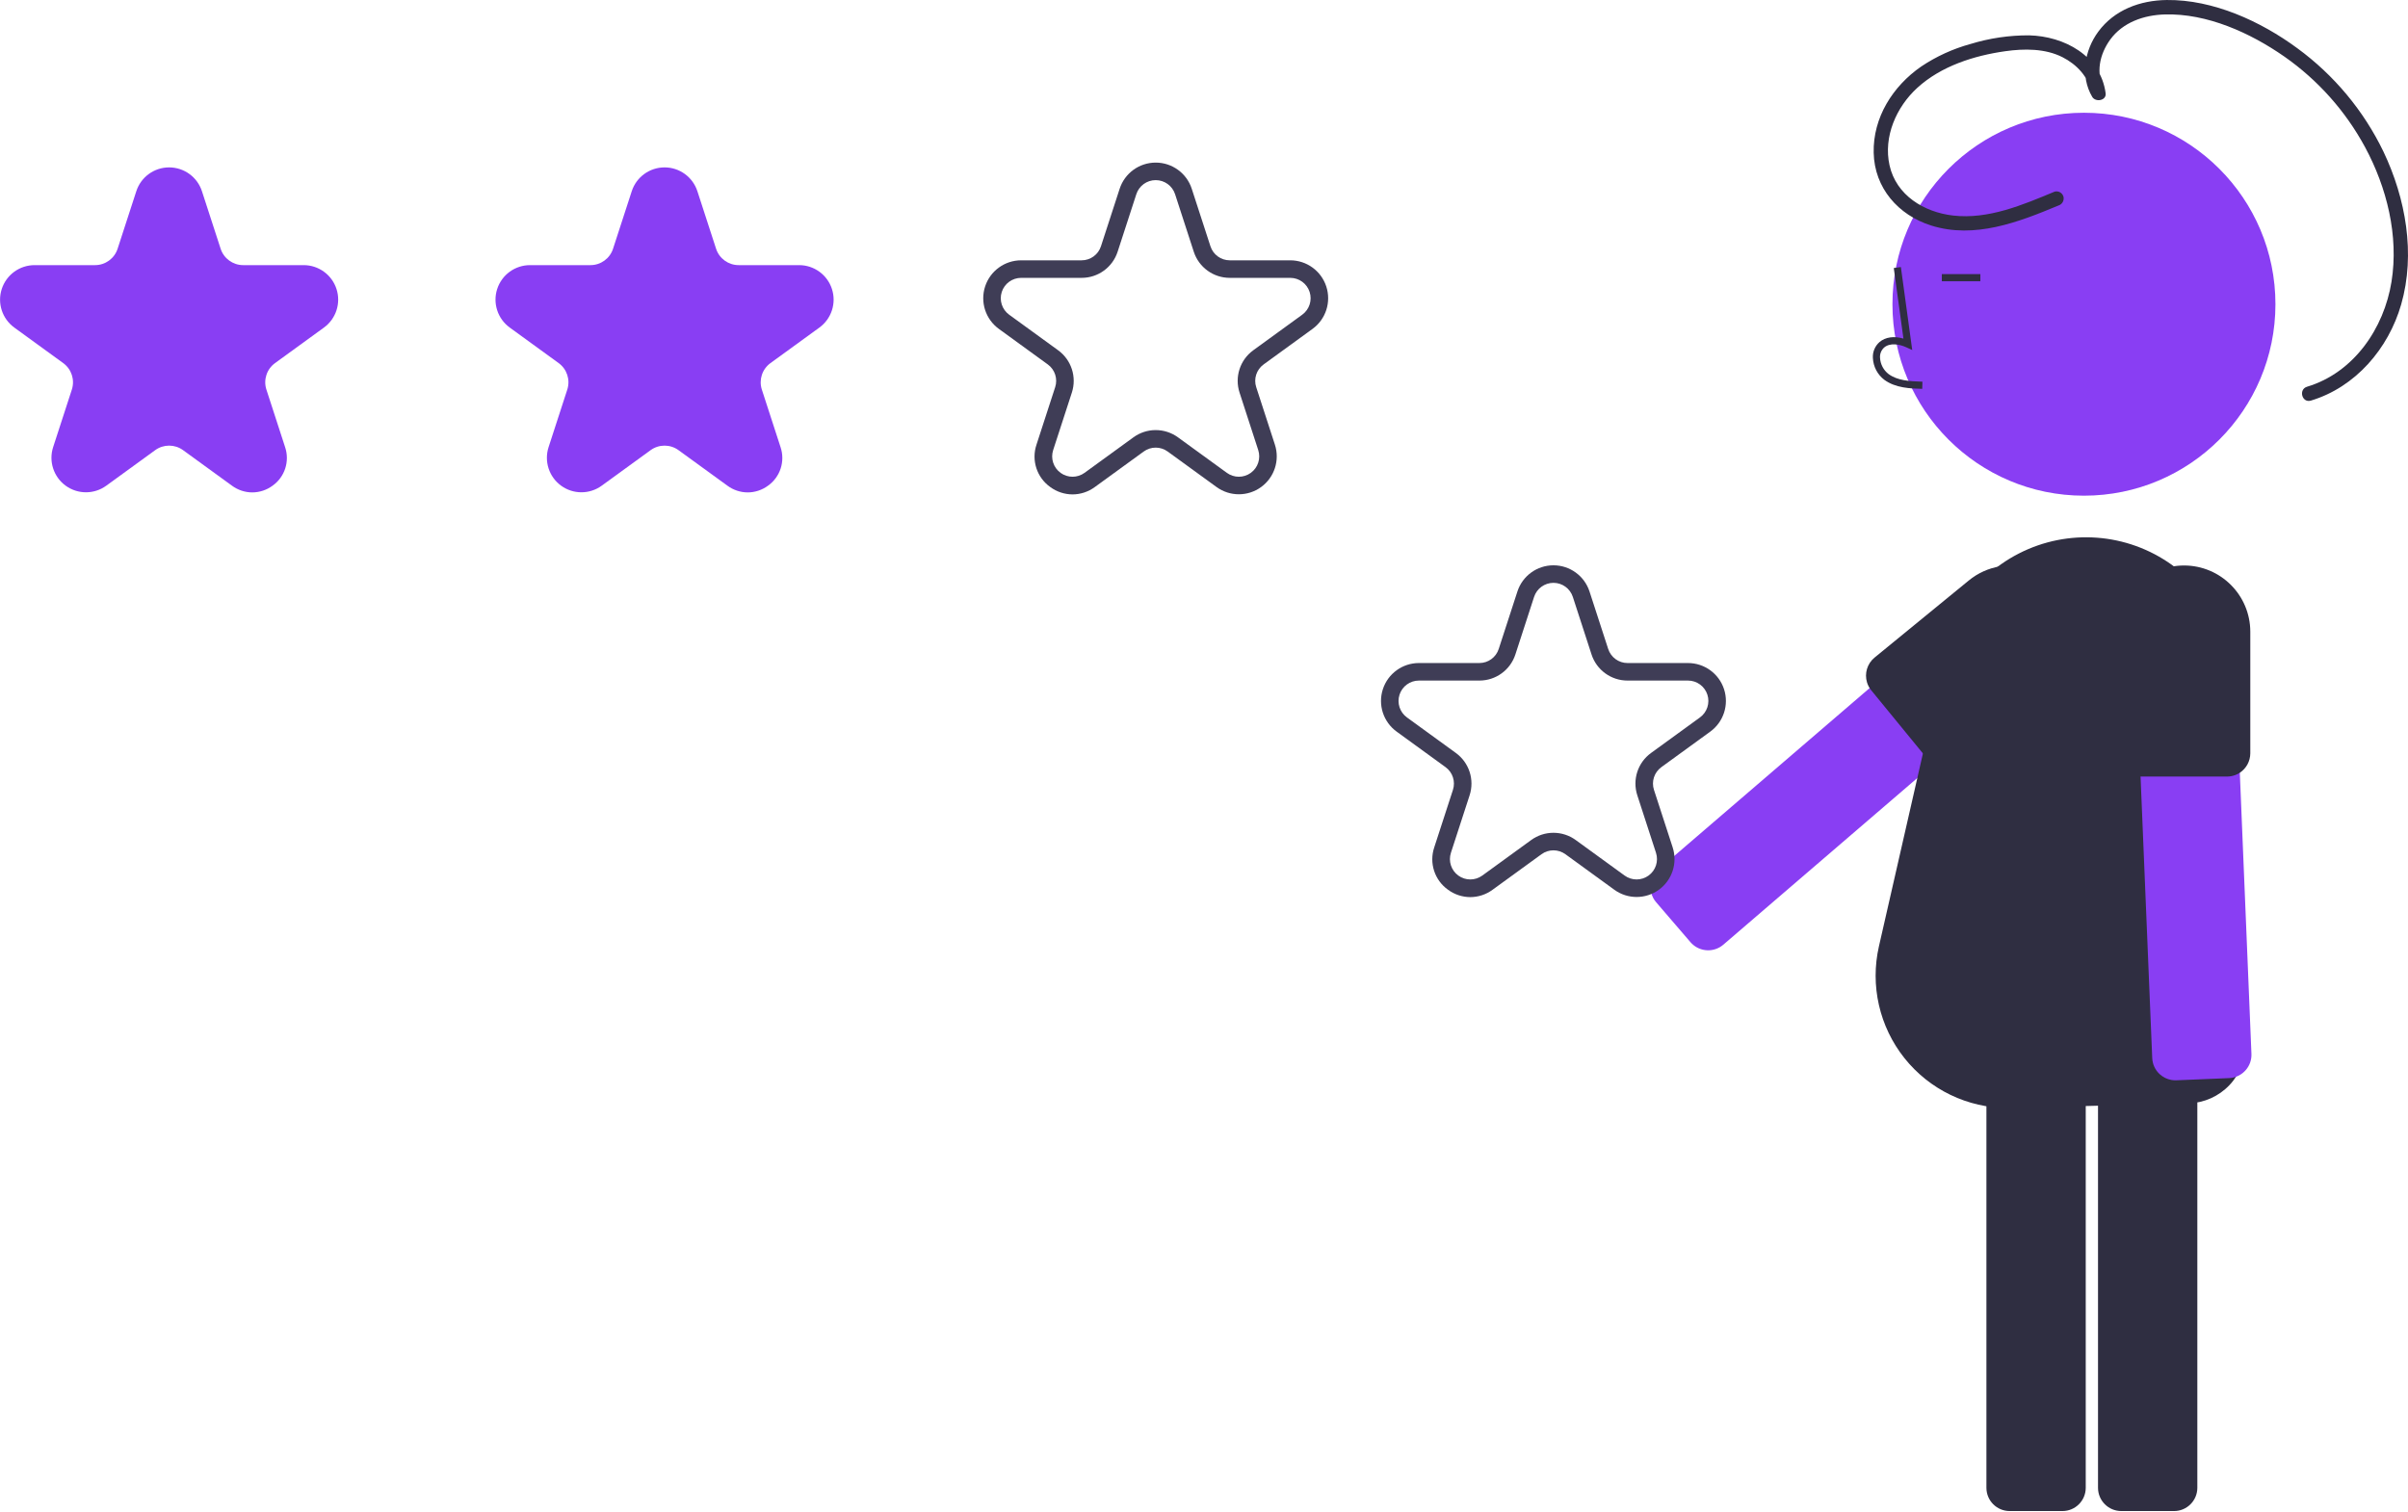
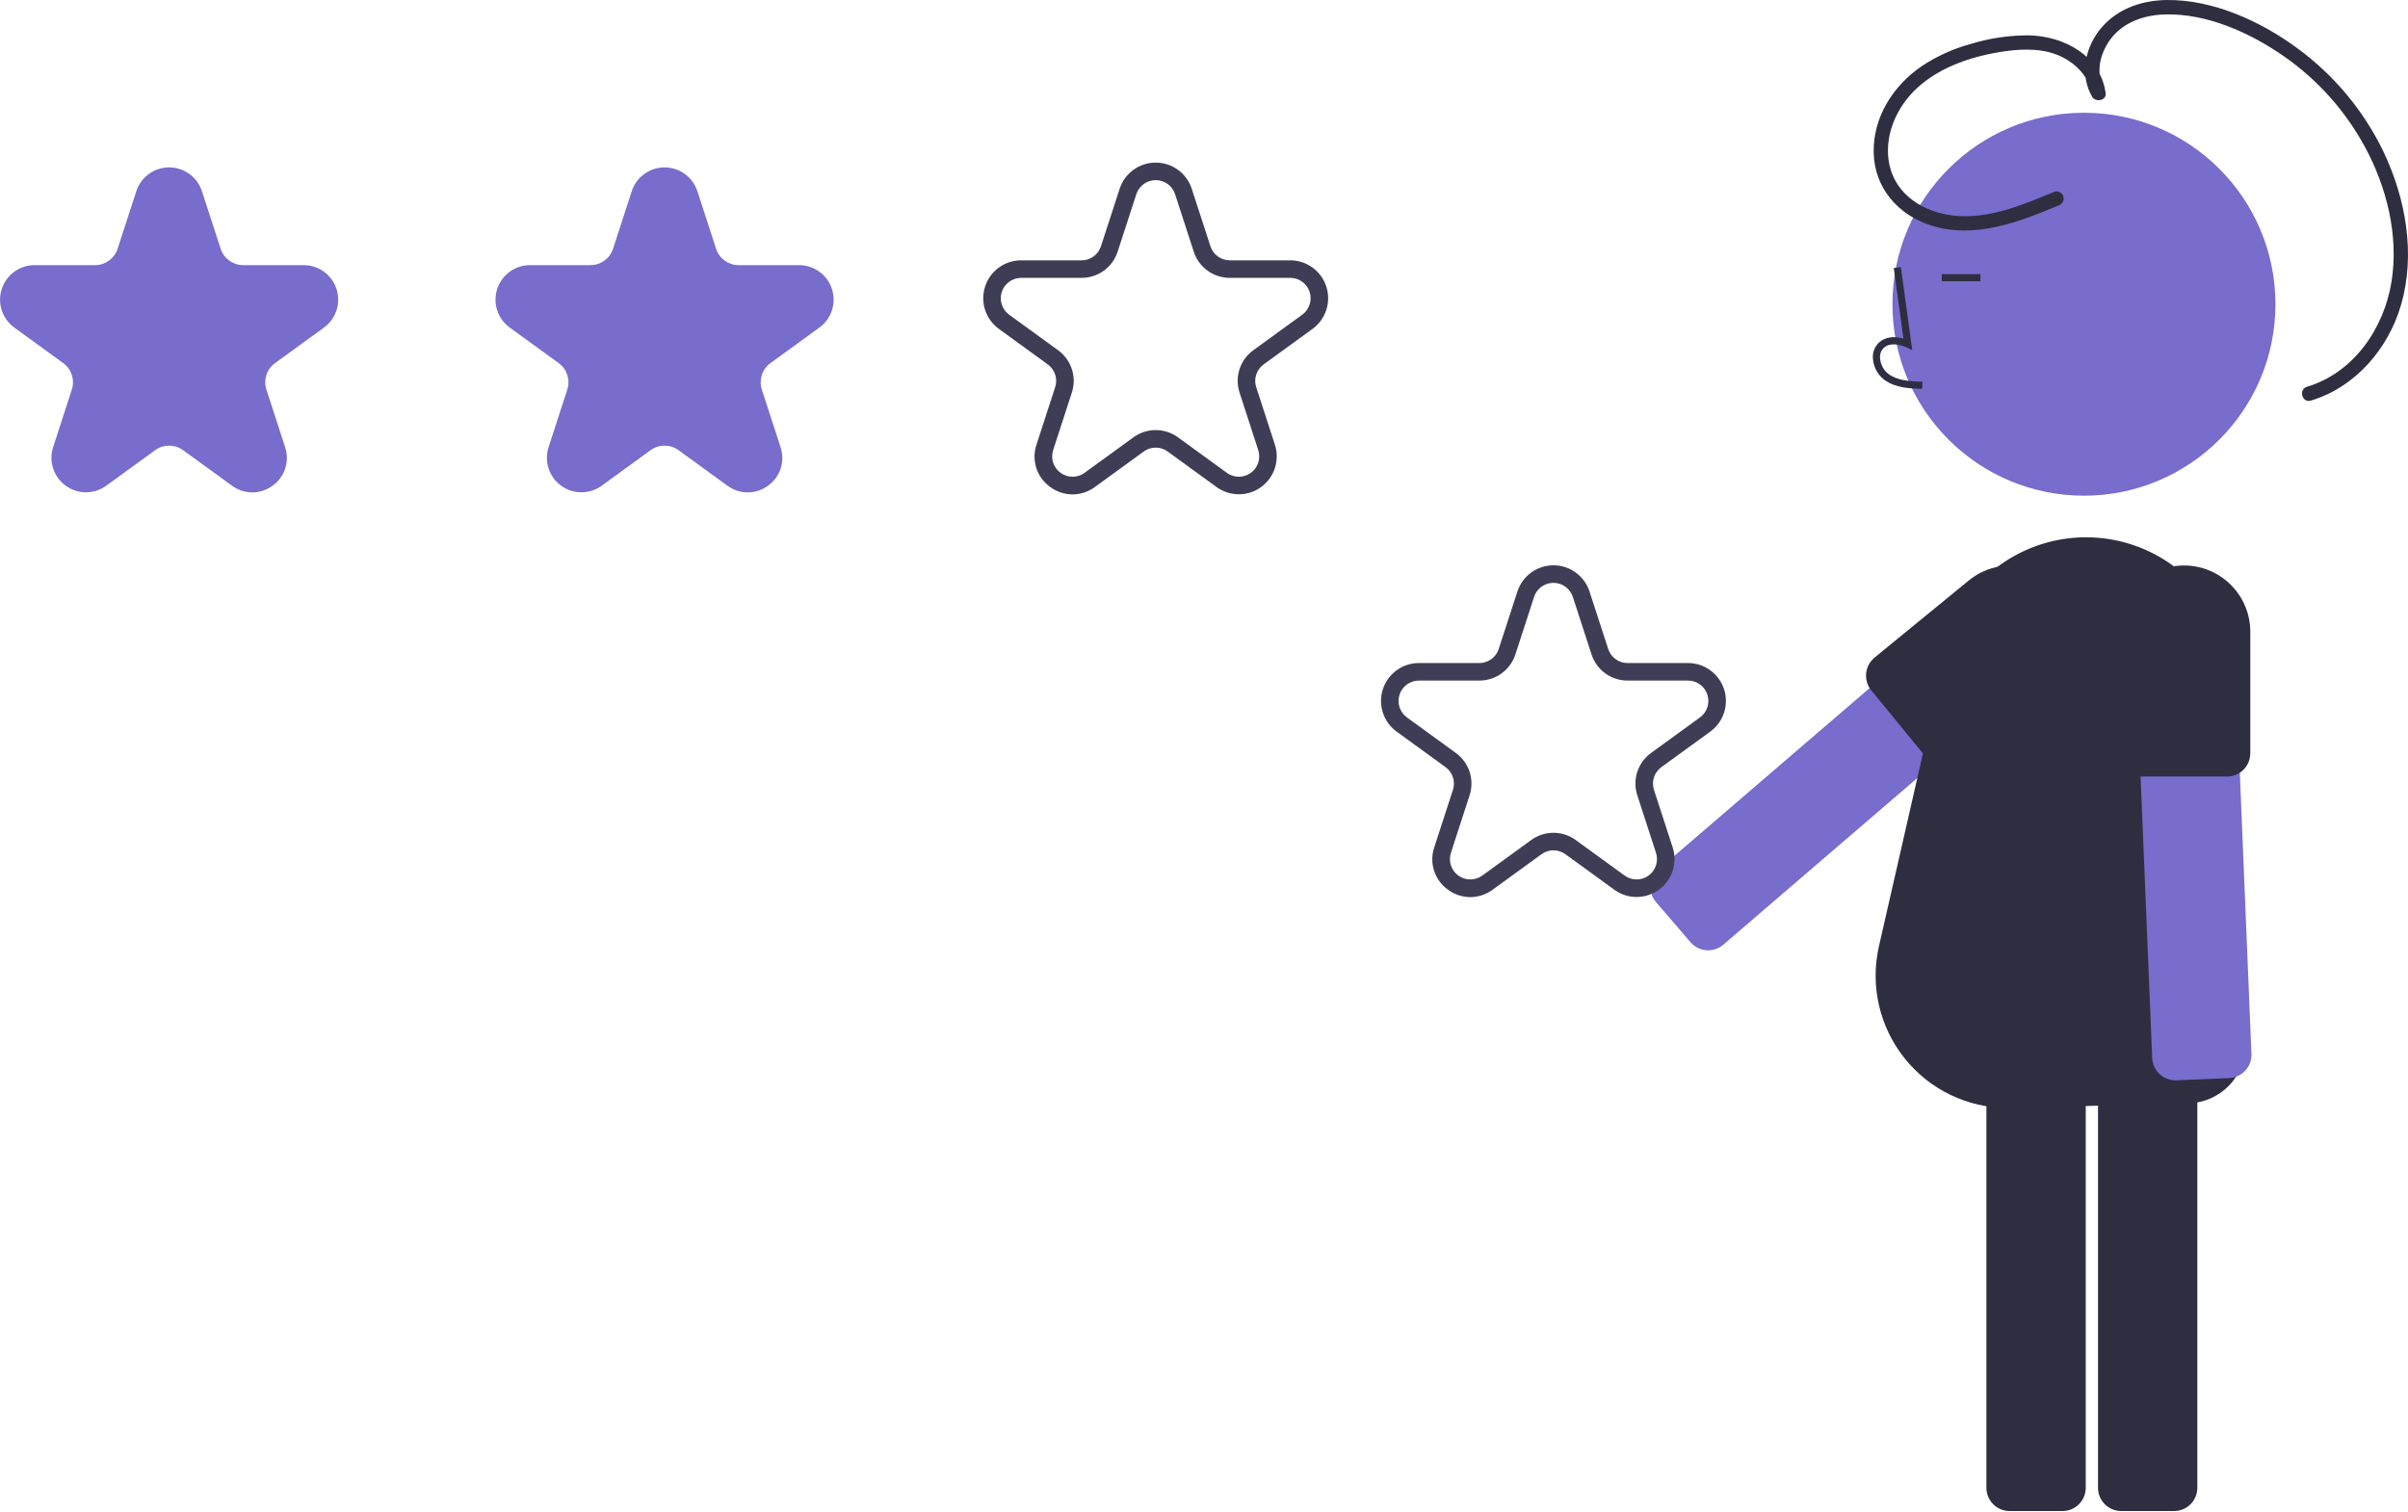
<svg xmlns="http://www.w3.org/2000/svg" id="fbd903e1-372a-44d3-807c-ec597f1414f9" data-name="Layer 1" width="675.033" height="423.655" viewBox="0 0 675.033 423.655">
-   <path d="M333.204,376.231a9.646,9.646,0,0,1-5.687-1.883l-13.706-9.958a6.642,6.642,0,0,0-7.834,0l-13.706,9.958a9.675,9.675,0,0,1-14.889-10.816l5.235-16.112a6.649,6.649,0,0,0-2.421-7.452l-13.706-9.958a9.675,9.675,0,0,1,5.687-17.502h16.941a6.648,6.648,0,0,0,6.338-4.605l5.235-16.112a9.675,9.675,0,0,1,18.404,0l5.235,16.112a6.649,6.649,0,0,0,6.339,4.605h16.941a9.675,9.675,0,0,1,5.687,17.502l-13.706,9.958a6.648,6.648,0,0,0-2.421,7.452l5.235,16.112a9.53,9.53,0,0,1-3.515,10.816A9.645,9.645,0,0,1,333.204,376.231Z" transform="translate(-262.4834 -238.1726)" fill="#893ef3" />
-   <path d="M472.091,376.231a9.645,9.645,0,0,1-5.687-1.883l-13.706-9.958a6.657,6.657,0,0,0-7.835,0L431.158,374.347a9.675,9.675,0,0,1-14.889-10.816l5.235-16.112a6.649,6.649,0,0,0-2.421-7.452l-13.706-9.958a9.675,9.675,0,0,1,5.687-17.502h16.941a6.648,6.648,0,0,0,6.338-4.605l5.235-16.112a9.675,9.675,0,0,1,18.404,0l5.235,16.112a6.648,6.648,0,0,0,6.338,4.605H486.497a9.675,9.675,0,0,1,5.687,17.502l-13.706,9.958a6.649,6.649,0,0,0-2.421,7.452l5.235,16.112a9.531,9.531,0,0,1-3.514,10.816A9.647,9.647,0,0,1,472.091,376.231Z" transform="translate(-262.4834 -238.1726)" fill="#893ef3" />
+   <path d="M333.204,376.231a9.646,9.646,0,0,1-5.687-1.883l-13.706-9.958a6.642,6.642,0,0,0-7.834,0l-13.706,9.958a9.675,9.675,0,0,1-14.889-10.816l5.235-16.112a6.649,6.649,0,0,0-2.421-7.452l-13.706-9.958a9.675,9.675,0,0,1,5.687-17.502h16.941a6.648,6.648,0,0,0,6.338-4.605l5.235-16.112a9.675,9.675,0,0,1,18.404,0l5.235,16.112a6.649,6.649,0,0,0,6.339,4.605h16.941a9.675,9.675,0,0,1,5.687,17.502l-13.706,9.958a6.648,6.648,0,0,0-2.421,7.452l5.235,16.112a9.53,9.53,0,0,1-3.515,10.816A9.645,9.645,0,0,1,333.204,376.231Z" transform="translate(-262.4834 -238.1726)" fill="#786ccc" />
+   <path d="M472.091,376.231a9.645,9.645,0,0,1-5.687-1.883l-13.706-9.958a6.657,6.657,0,0,0-7.835,0L431.158,374.347a9.675,9.675,0,0,1-14.889-10.816l5.235-16.112a6.649,6.649,0,0,0-2.421-7.452l-13.706-9.958a9.675,9.675,0,0,1,5.687-17.502h16.941a6.648,6.648,0,0,0,6.338-4.605l5.235-16.112a9.675,9.675,0,0,1,18.404,0l5.235,16.112a6.648,6.648,0,0,0,6.338,4.605H486.497a9.675,9.675,0,0,1,5.687,17.502l-13.706,9.958a6.649,6.649,0,0,0-2.421,7.452l5.235,16.112a9.531,9.531,0,0,1-3.514,10.816A9.647,9.647,0,0,1,472.091,376.231Z" transform="translate(-262.4834 -238.1726)" fill="#786ccc" />
  <path d="M563.15,376.791a10.601,10.601,0,0,1-6.246-2.067,10.472,10.472,0,0,1-3.862-11.883l5.236-16.111a5.698,5.698,0,0,0-2.075-6.386l-13.706-9.958a10.628,10.628,0,0,1,6.247-19.226h16.941a5.696,5.696,0,0,0,5.432-3.947l5.236-16.111a10.628,10.628,0,0,1,20.215,0l5.235,16.111a5.698,5.698,0,0,0,5.432,3.947h16.941a10.628,10.628,0,0,1,6.247,19.226l-13.706,9.958a5.696,5.696,0,0,0-2.076,6.386l5.235,16.111a10.628,10.628,0,0,1-16.355,11.882l-13.705-9.957a5.697,5.697,0,0,0-6.715,0l-13.706,9.957A10.593,10.593,0,0,1,563.15,376.791Zm23.31-18.037a10.606,10.606,0,0,1,6.246,2.035l13.706,9.957a5.712,5.712,0,0,0,8.79-6.386L609.967,348.249a10.6,10.6,0,0,1,3.861-11.882l13.705-9.958a5.712,5.712,0,0,0-3.357-10.333H607.235a10.6,10.6,0,0,1-10.107-7.343l-5.235-16.111a5.712,5.712,0,0,0-10.865,0l-5.235,16.111a10.599,10.599,0,0,1-10.107,7.343H548.744a5.712,5.712,0,0,0-3.358,10.333l13.706,9.958A10.602,10.602,0,0,1,562.953,348.249l-5.236,16.111A5.712,5.712,0,0,0,566.507,370.746l13.706-9.957A10.61,10.61,0,0,1,586.46,358.753Z" transform="translate(-262.4834 -238.1726)" fill="#3f3d56" />
-   <path d="M821.013,401.5l-33.671,28.945-52.771,45.348L727.439,481.925a6.469,6.469,0,0,0-2.259,4.455,6.555,6.555,0,0,0,.758,3.581,6.489,6.489,0,0,0,.799,1.158l3.826,4.455,5.824,6.775c.107.12.208.232.324.345a6.531,6.531,0,0,0,8.872.342l59.839-51.416,33.741-29.001a6.53,6.53,0,0,0,.687-9.196l-2.036-2.367-7.608-8.856a6.512,6.512,0,0,0-9.194-.701Z" transform="translate(-262.4834 -238.1726)" fill="#893ef3" />
-   <circle cx="584.19" cy="85.293" r="53.681" fill="#893ef3" />
+   <path d="M821.013,401.5l-33.671,28.945-52.771,45.348L727.439,481.925a6.469,6.469,0,0,0-2.259,4.455,6.555,6.555,0,0,0,.758,3.581,6.489,6.489,0,0,0,.799,1.158l3.826,4.455,5.824,6.775c.107.12.208.232.324.345a6.531,6.531,0,0,0,8.872.342l59.839-51.416,33.741-29.001a6.53,6.53,0,0,0,.687-9.196l-2.036-2.367-7.608-8.856a6.512,6.512,0,0,0-9.194-.701Z" transform="translate(-262.4834 -238.1726)" fill="#786ccc" />
+   <circle cx="584.19" cy="85.293" r="53.681" fill="#786ccc" />
  <path d="M850.618,531.926V655.308a6.526,6.526,0,0,0,6.52,6.52h14.804a6.526,6.526,0,0,0,6.52-6.52V531.926a6.526,6.526,0,0,0-6.52-6.52H857.138A6.526,6.526,0,0,0,850.618,531.926Z" transform="translate(-262.4834 -238.1726)" fill="#2f2e41" />
  <path d="M819.334,531.926V655.308a6.519,6.519,0,0,0,6.52,6.52h14.804a6.526,6.526,0,0,0,6.52-6.52V531.926a6.526,6.526,0,0,0-6.52-6.52H825.854A6.519,6.519,0,0,0,819.334,531.926Z" transform="translate(-262.4834 -238.1726)" fill="#2f2e41" />
  <path d="M825.344,548.828a37.102,37.102,0,0,1-36.138-45.354l16.746-73.411a41.311,41.311,0,0,1,65.399-33.499,41.41,41.41,0,0,1,17.261,33.576c.023.663,2.358,68.935,3.337,100.484A16.391,16.391,0,0,1,875.99,547.515l-49.451,1.295C826.14,548.822,825.741,548.828,825.344,548.828Z" transform="translate(-262.4834 -238.1726)" fill="#2f2e41" />
  <path d="M801.341,347.195l.056-2.006c-3.732-.104-7.022-.338-9.494-2.144a6.167,6.167,0,0,1-2.389-4.542,3.525,3.525,0,0,1,1.156-2.903c1.641-1.386,4.282-.937,6.207-.055l1.66.761-3.183-23.261-1.987.272,2.707,19.786c-2.615-.769-5.039-.438-6.698.964a5.488,5.488,0,0,0-1.866,4.506,8.157,8.157,0,0,0,3.21,6.092C793.896,346.987,798.024,347.102,801.341,347.195Z" transform="translate(-262.4834 -238.1726)" fill="#2f2e41" />
  <rect x="544.353" y="76.852" width="10.804" height="2.006" fill="#2f2e41" />
-   <path d="M860.699,411.523l1.845,44.364,2.879,69.519.391,9.398a6.469,6.469,0,0,0,2.096,4.534,6.555,6.555,0,0,0,3.28,1.625,6.488,6.488,0,0,0,1.404.09l5.868-.241,8.927-.371c.161-.01.311-.02.472-.04a6.531,6.531,0,0,0,5.767-6.75l-3.26-78.828-1.845-44.454a6.53,6.53,0,0,0-6.79-6.239l-3.12.13-11.665.481a6.512,6.512,0,0,0-6.249,6.78Z" transform="translate(-262.4834 -238.1726)" fill="#893ef3" />
+   <path d="M860.699,411.523l1.845,44.364,2.879,69.519.391,9.398a6.469,6.469,0,0,0,2.096,4.534,6.555,6.555,0,0,0,3.28,1.625,6.488,6.488,0,0,0,1.404.09l5.868-.241,8.927-.371c.161-.01.311-.02.472-.04a6.531,6.531,0,0,0,5.767-6.75l-3.26-78.828-1.845-44.454a6.53,6.53,0,0,0-6.79-6.239l-3.12.13-11.665.481a6.512,6.512,0,0,0-6.249,6.78Z" transform="translate(-262.4834 -238.1726)" fill="#786ccc" />
  <path d="M856.195,415.275v34.103a6.515,6.515,0,0,0,6.349,6.51.923.923,0,0,0,.171.01h24.073a6.248,6.248,0,0,0,1.153-.11,6.426,6.426,0,0,0,2.427-.963,6.547,6.547,0,0,0,2.939-5.446V415.275a18.578,18.578,0,0,0-18.556-18.556,18.143,18.143,0,0,0-3.792.391A18.585,18.585,0,0,0,856.195,415.275Z" transform="translate(-262.4834 -238.1726)" fill="#2f2e41" />
  <path d="M785.863,429.507a6.447,6.447,0,0,0,1.194,2.217l15.246,18.626a5.403,5.403,0,0,0,.932.923,6.516,6.516,0,0,0,8.245-.01L837.87,429.668a18.557,18.557,0,1,0-23.511-28.717l-26.389,21.595A6.555,6.555,0,0,0,785.863,429.507Z" transform="translate(-262.4834 -238.1726)" fill="#2f2e41" />
  <path d="M838.454,291.902c-8.943,3.723-18.574,7.842-28.484,6.701-8.119-.935-15.921-5.682-17.792-14.071-1.787-8.016,1.907-16.378,7.795-21.747,6.66-6.074,15.855-9.012,24.63-10.252,5.302-.749,11.192-.797,16.08,1.684,3.913,1.986,7.43,5.578,8.035,10.093l3.76-1.018c-2.657-4.504-1.386-9.964,1.554-14.01,3.535-4.865,9.47-6.891,15.298-7.06,11.853-.344,23.982,5.156,33.527,11.814a73.867,73.867,0,0,1,22.601,25.353c6.125,11.336,9.499,24.891,7.438,37.754-2.097,13.092-10.566,25.515-23.675,29.456-2.481.746-1.424,4.642,1.073,3.891,12.514-3.762,21.758-14.598,25.309-26.956,4.08-14.201,1.273-29.753-4.985-42.884a77.867,77.867,0,0,0-24.119-28.947c-10.284-7.581-23.613-13.679-36.604-13.527-7.464.087-14.694,2.747-19.212,8.888-3.857,5.243-5.095,12.491-1.689,18.266.935,1.585,4.039,1.065,3.76-1.018-1.416-10.565-11.641-15.997-21.486-16.231a55.233,55.233,0,0,0-16.399,2.425,47.283,47.283,0,0,0-13.817,6.315c-7.951,5.504-13.544,14.294-13.32,24.192.223,9.875,6.875,17.46,16.095,20.38,12.168,3.854,24.507-.939,35.699-5.599a2.088,2.088,0,0,0,1.409-2.482,2.029,2.029,0,0,0-2.482-1.409Z" transform="translate(-262.4834 -238.1726)" fill="#2f2e41" />
  <path d="M674.653,489.699a10.601,10.601,0,0,1-6.246-2.067,10.472,10.472,0,0,1-3.862-11.883l5.236-16.111a5.698,5.698,0,0,0-2.075-6.386l-13.706-9.958a10.628,10.628,0,0,1,6.247-19.226h16.941a5.696,5.696,0,0,0,5.432-3.947l5.236-16.111a10.628,10.628,0,0,1,20.215,0l5.235,16.111a5.698,5.698,0,0,0,5.432,3.947h16.941a10.628,10.628,0,0,1,6.247,19.226l-13.706,9.958a5.696,5.696,0,0,0-2.076,6.386L731.38,475.749a10.628,10.628,0,0,1-16.355,11.882l-13.705-9.957a5.697,5.697,0,0,0-6.715,0l-13.706,9.957A10.593,10.593,0,0,1,674.653,489.699Zm23.31-18.037a10.606,10.606,0,0,1,6.246,2.035l13.706,9.957a5.712,5.712,0,0,0,8.79-6.386l-5.235-16.111a10.6,10.6,0,0,1,3.861-11.882l13.705-9.958a5.712,5.712,0,0,0-3.357-10.333H718.738a10.6,10.6,0,0,1-10.107-7.343l-5.235-16.111a5.712,5.712,0,0,0-10.865,0l-5.235,16.111a10.599,10.599,0,0,1-10.107,7.343H660.247a5.712,5.712,0,0,0-3.358,10.333l13.706,9.958a10.602,10.602,0,0,1,3.861,11.882l-5.236,16.111a5.712,5.712,0,0,0,8.79,6.386l13.706-9.957A10.61,10.61,0,0,1,697.963,471.661Z" transform="translate(-262.4834 -238.1726)" fill="#3f3d56" />
</svg>
